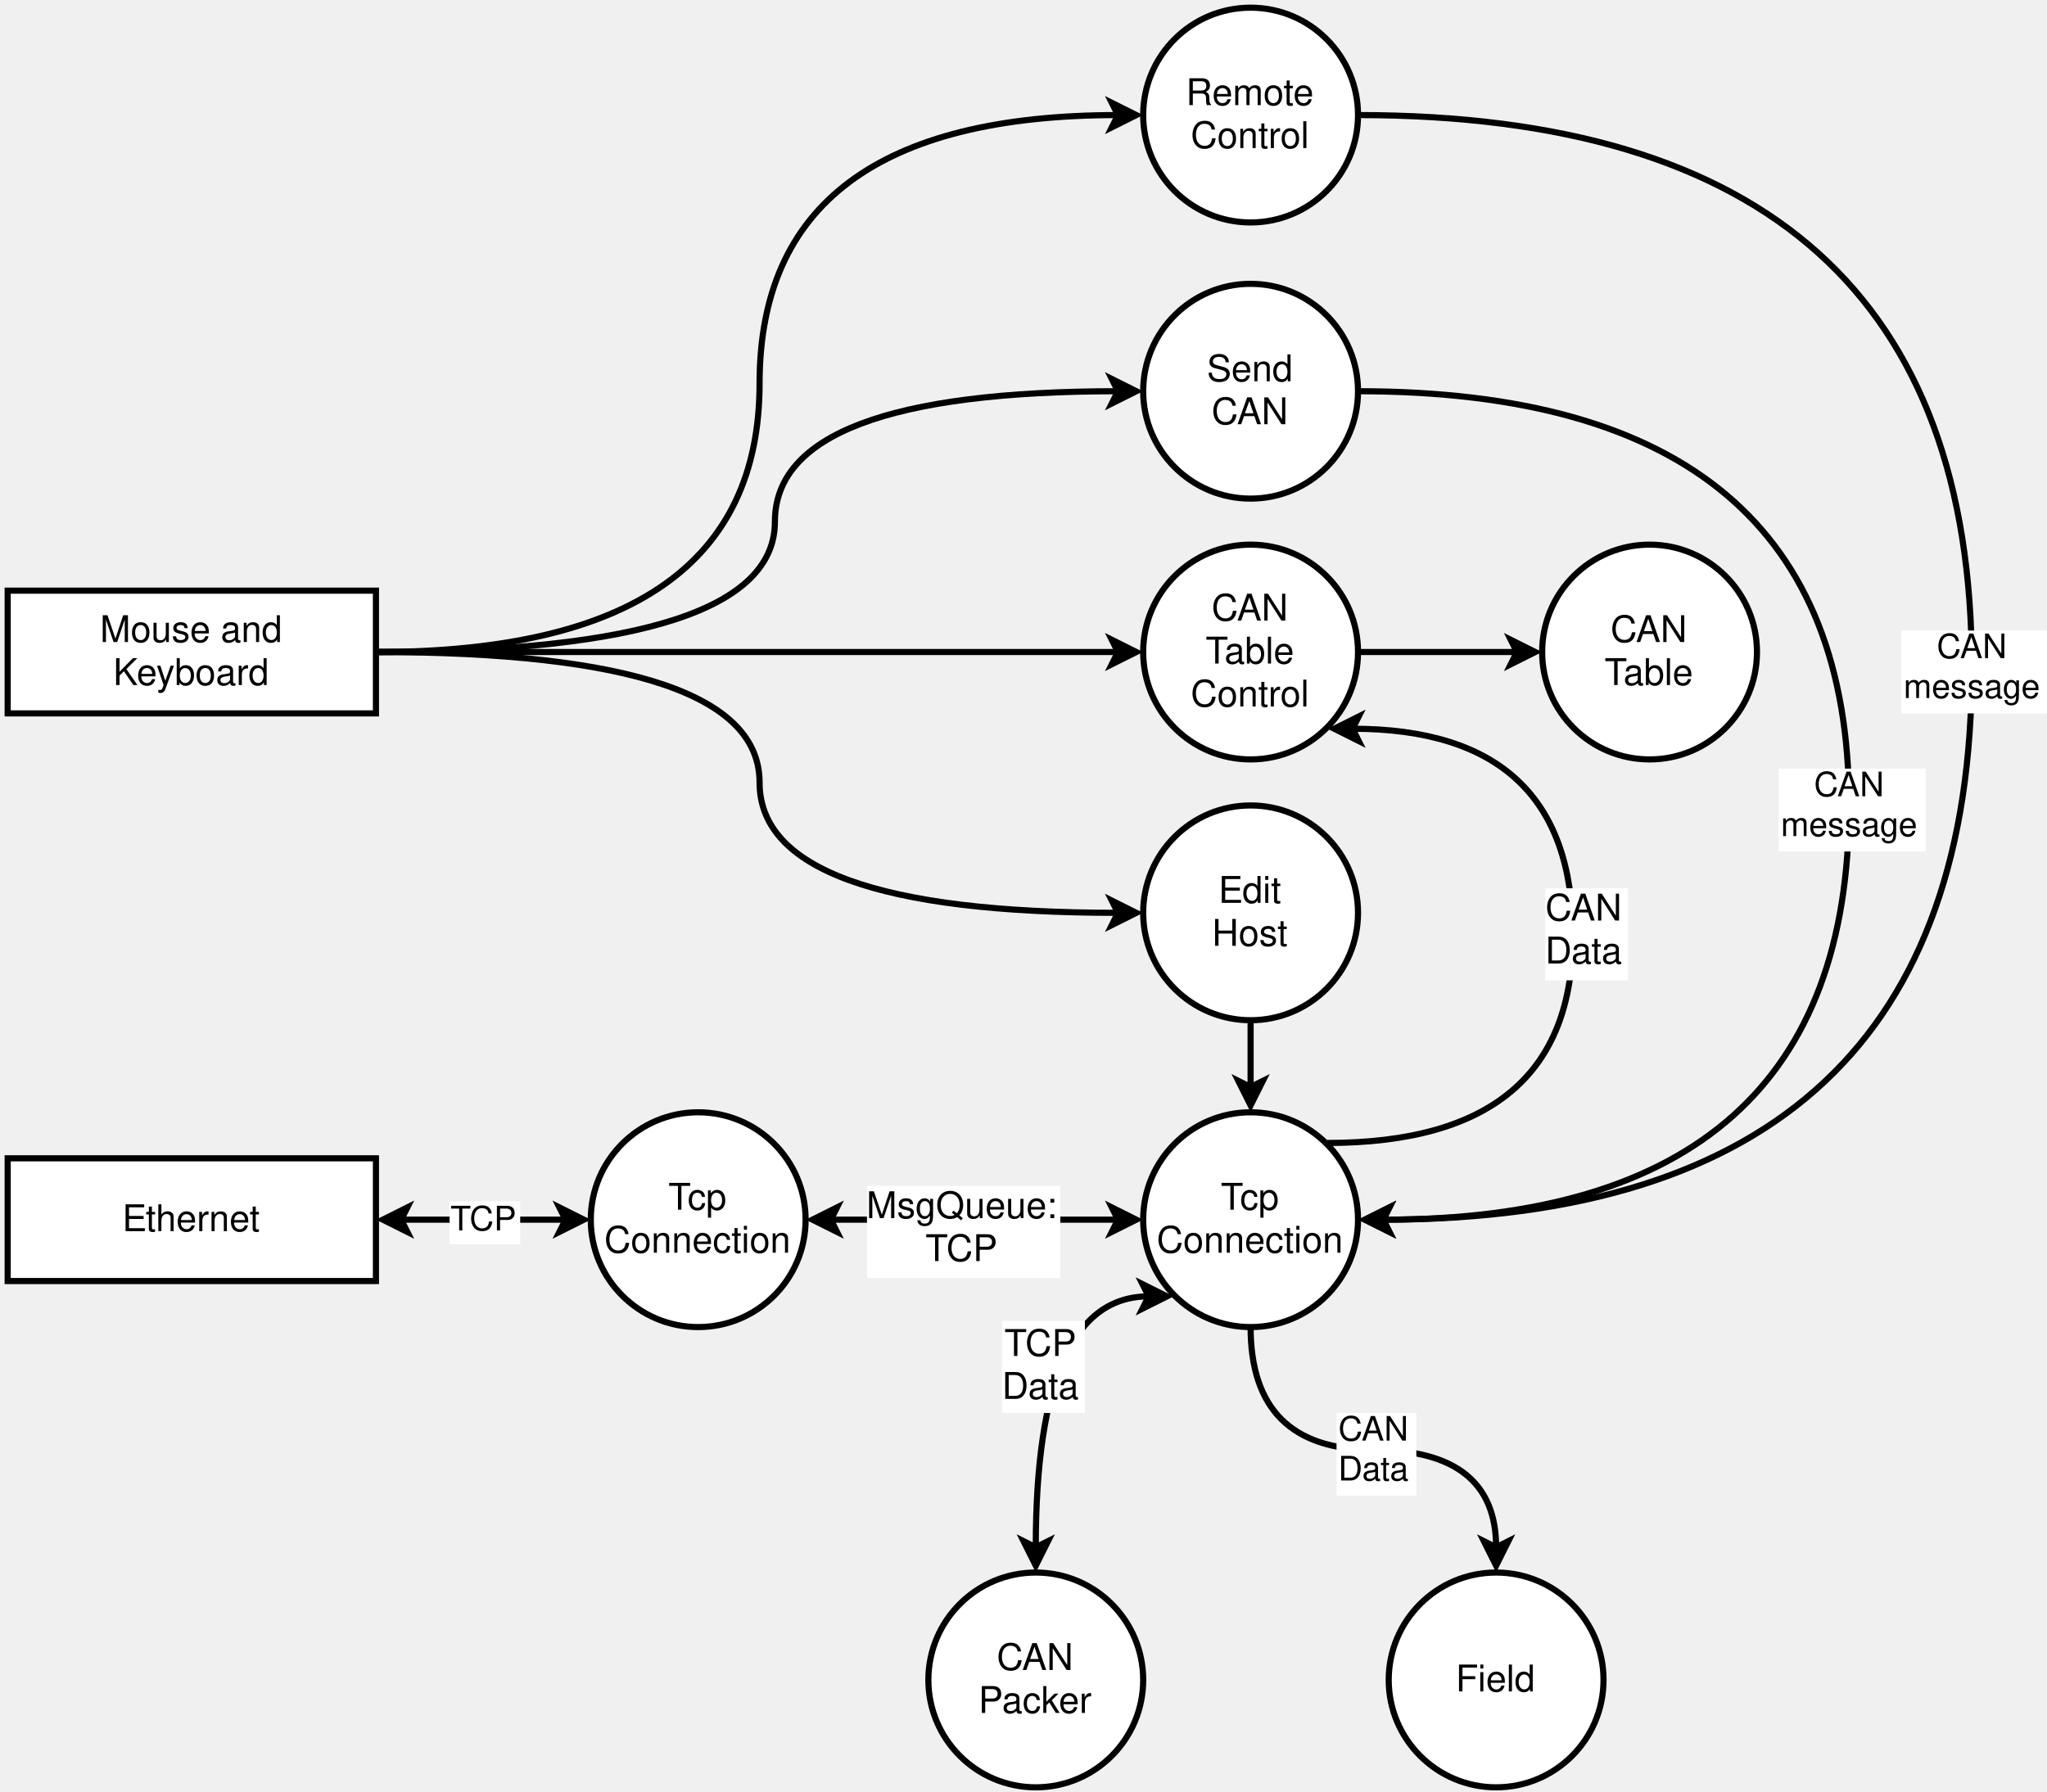
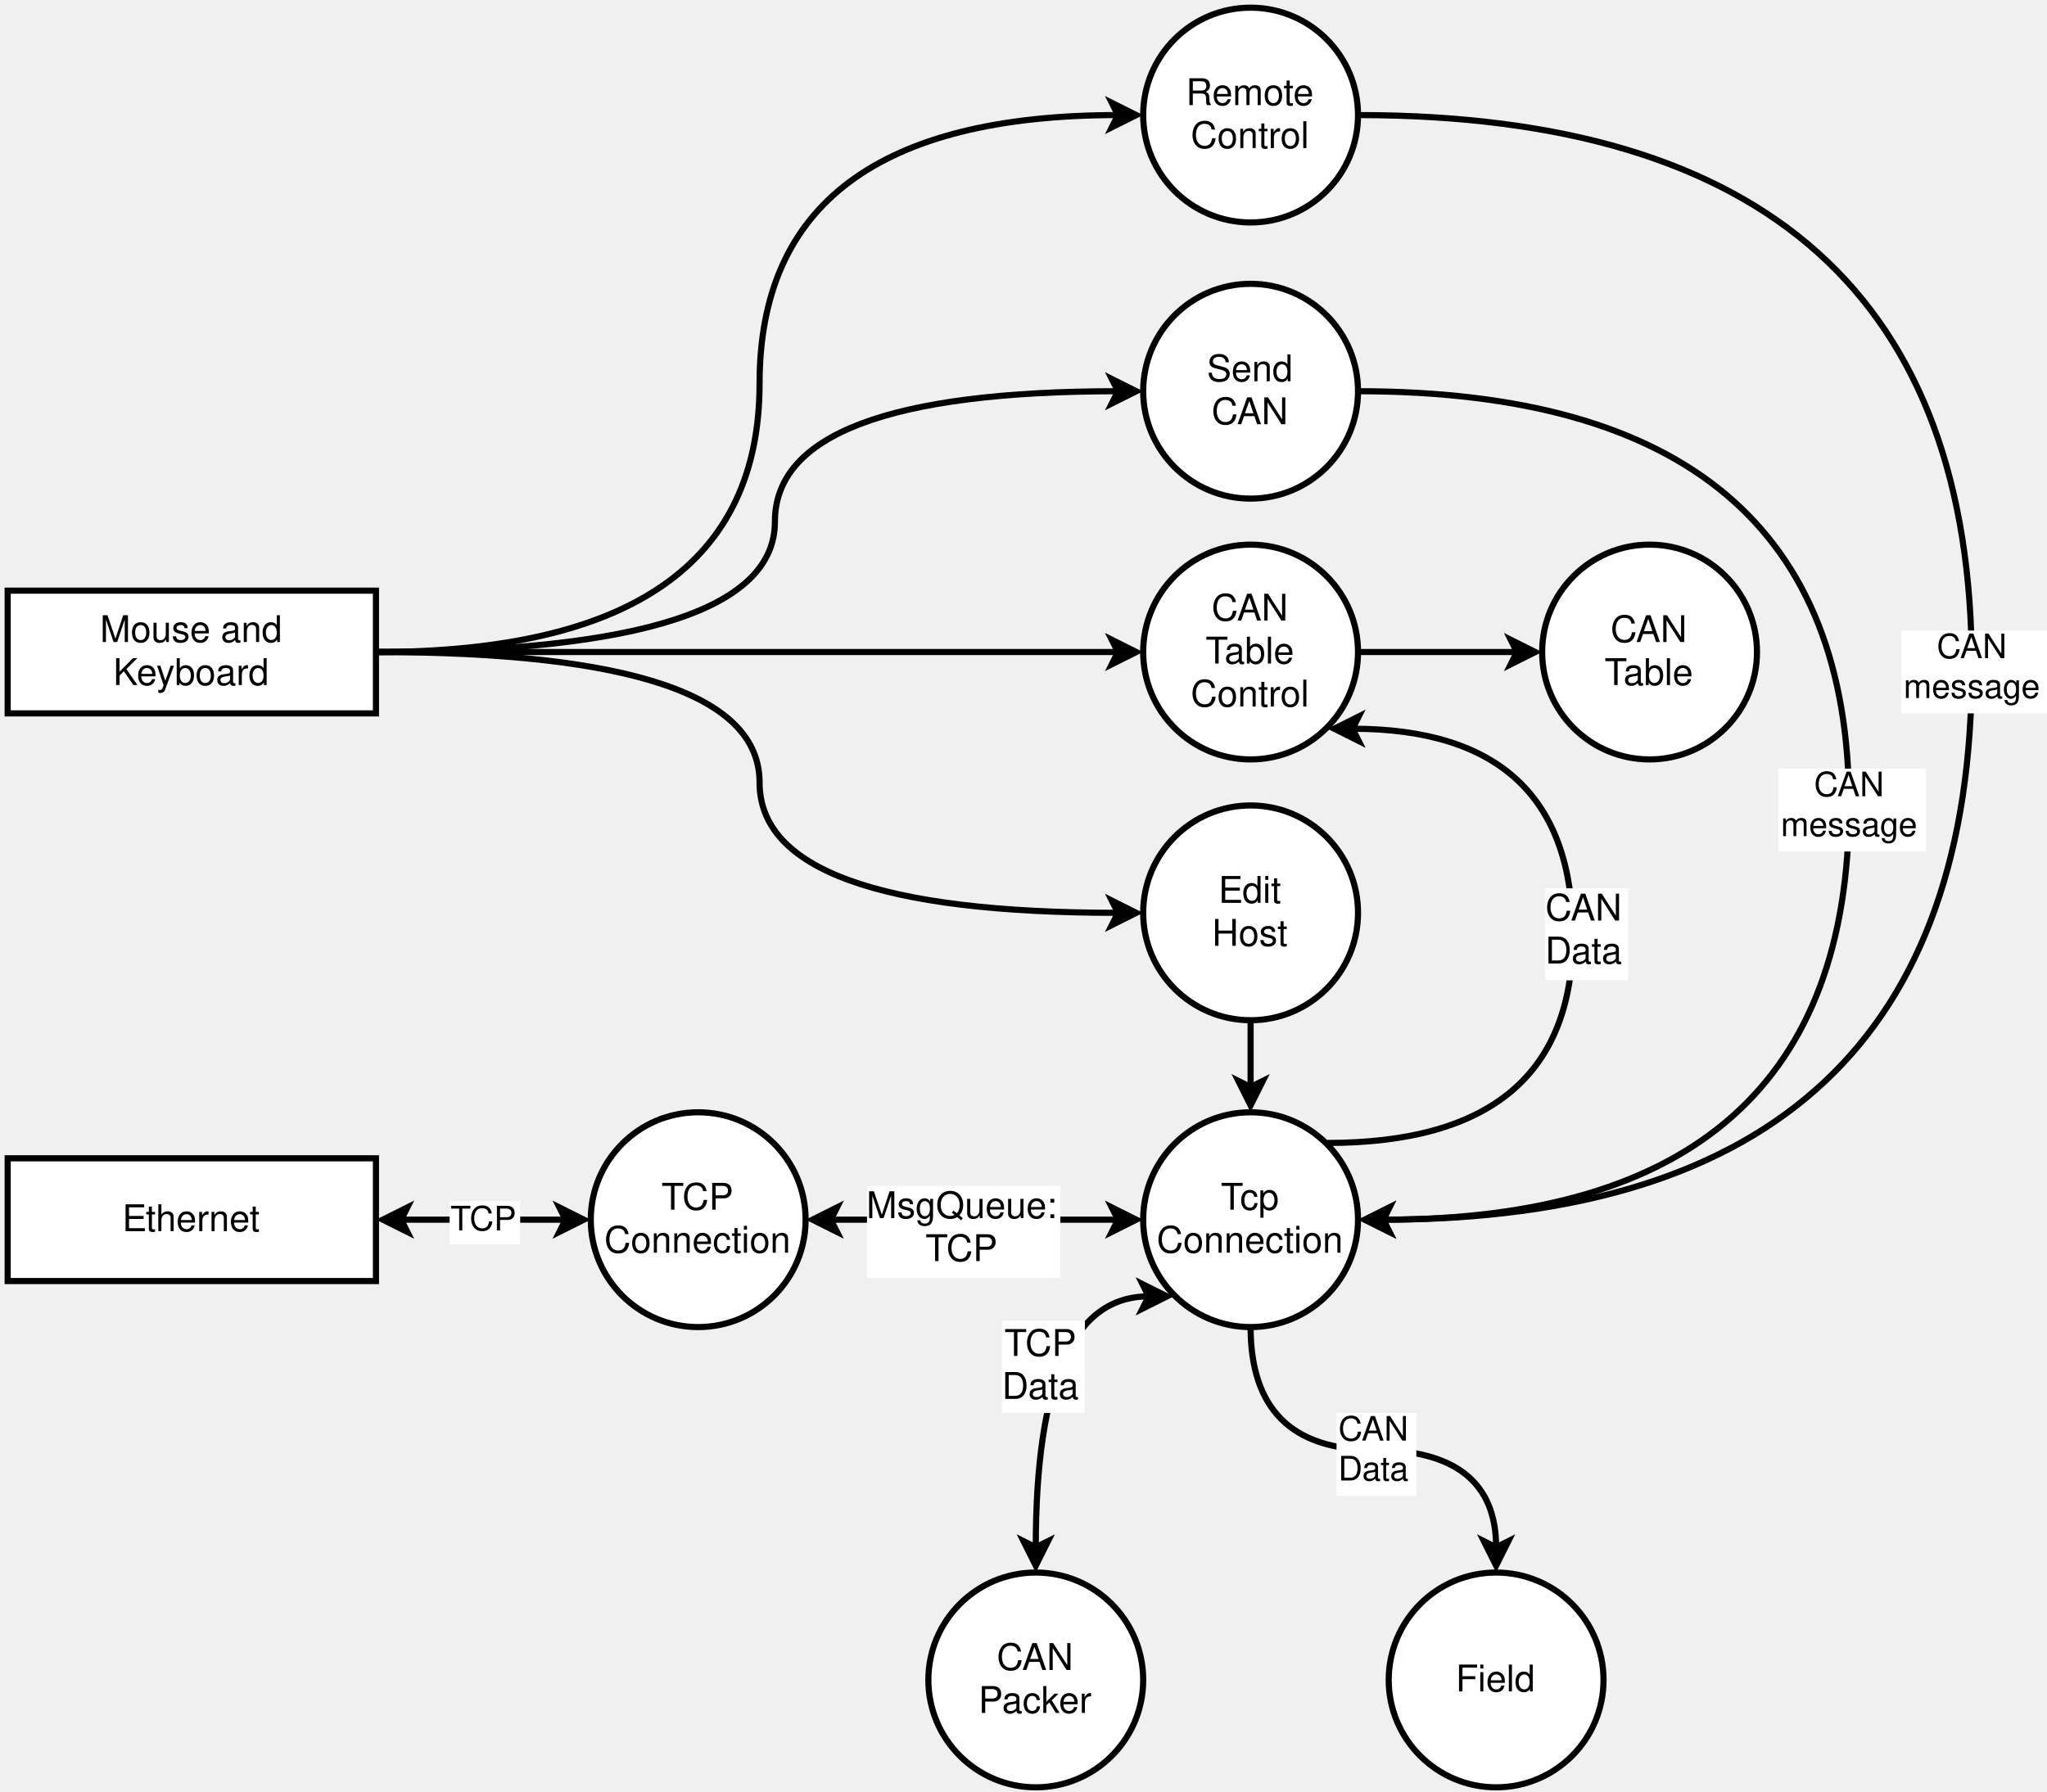
<svg xmlns="http://www.w3.org/2000/svg" width="667px" height="584px" version="1.1">
  <defs />
  <g transform="translate(0.5,0.5)">
    <rect x="2" y="377" width="120" height="40" fill="#ffffff" stroke="#000000" stroke-width="2" pointer-events="none" />
    <g fill="#000000" font-family="Helvetica" text-anchor="middle" font-size="12px">
      <text x="61.75" y="400.75">Ethernet</text>
    </g>
    <ellipse cx="227" cy="397" rx="35" ry="35" fill="#ffffff" stroke="#000000" stroke-width="2" pointer-events="none" />
    <g fill="#000000" font-family="Helvetica" text-anchor="middle" font-size="12px">
-       <text x="226.75" y="393.75">Tcp</text>
+       <text x="226.75" y="393.75">TCP</text>
      <text x="226.75" y="407.75">Connection</text>
    </g>
    <path d="M 130.24 397 L 183.76 397" fill="none" stroke="#000000" stroke-width="2" stroke-miterlimit="10" pointer-events="none" />
    <path d="M 124.24 397 L 132.24 393 L 130.24 397 L 132.24 401 Z" fill="#000000" stroke="#000000" stroke-width="2" stroke-miterlimit="10" pointer-events="none" />
    <path d="M 189.76 397 L 181.76 401 L 183.76 397 L 181.76 393 Z" fill="#000000" stroke="#000000" stroke-width="2" stroke-miterlimit="10" pointer-events="none" />
    <g fill="#000000" font-family="Helvetica" text-anchor="middle" font-size="11px">
      <rect fill="#ffffff" stroke="none" x="146" y="391" width="23" height="14" stroke-width="0" />
      <text x="157" y="400.5">TCP</text>
    </g>
    <rect x="2" y="192" width="120" height="40" fill="#ffffff" stroke="#000000" stroke-width="2" pointer-events="none" />
    <g fill="#000000" font-family="Helvetica" text-anchor="middle" font-size="12px">
      <text x="61.75" y="208.75">Mouse and</text>
      <text x="61.75" y="222.75">Keyboard</text>
    </g>
    <ellipse cx="407" cy="397" rx="35" ry="35" fill="#ffffff" stroke="#000000" stroke-width="2" pointer-events="none" />
    <g fill="#000000" font-family="Helvetica" text-anchor="middle" font-size="12px">
      <text x="406.75" y="393.75">Tcp</text>
      <text x="406.75" y="407.75">Connection</text>
    </g>
    <ellipse cx="537" cy="212" rx="35" ry="35" fill="#ffffff" stroke="#000000" stroke-width="2" pointer-events="none" />
    <g fill="#000000" font-family="Helvetica" text-anchor="middle" font-size="12px">
      <text x="536.75" y="208.75">CAN</text>
      <text x="536.75" y="222.75">Table</text>
    </g>
    <ellipse cx="487" cy="547" rx="35" ry="35" fill="#ffffff" stroke="#000000" stroke-width="2" pointer-events="none" />
    <g fill="#000000" font-family="Helvetica" text-anchor="middle" font-size="12px">
      <text x="486.75" y="550.75">Field</text>
    </g>
    <ellipse cx="407" cy="297" rx="35" ry="35" fill="#ffffff" stroke="#000000" stroke-width="2" pointer-events="none" />
    <g fill="#000000" font-family="Helvetica" text-anchor="middle" font-size="12px">
      <text x="406.75" y="293.75">Edit</text>
      <text x="406.75" y="307.75">Host</text>
    </g>
    <ellipse cx="407" cy="37" rx="35" ry="35" fill="#ffffff" stroke="#000000" stroke-width="2" pointer-events="none" />
    <g fill="#000000" font-family="Helvetica" text-anchor="middle" font-size="12px">
      <text x="406.75" y="33.75">Remote</text>
      <text x="406.75" y="47.75">Control</text>
    </g>
    <path d="M 270.24 397 L 363.76 397" fill="none" stroke="#000000" stroke-width="2" stroke-miterlimit="10" pointer-events="none" />
    <path d="M 264.24 397 L 272.24 393 L 270.24 397 L 272.24 401 Z" fill="#000000" stroke="#000000" stroke-width="2" stroke-miterlimit="10" pointer-events="none" />
    <path d="M 369.76 397 L 361.76 401 L 363.76 397 L 361.76 393 Z" fill="#000000" stroke="#000000" stroke-width="2" stroke-miterlimit="10" pointer-events="none" />
    <g fill="#000000" font-family="Helvetica" text-anchor="middle" font-size="12px">
      <rect fill="#ffffff" stroke="none" x="282" y="386" width="63" height="30" stroke-width="0" />
      <text x="312.79" y="396.5">MsgQueue:</text>
      <text x="312.79" y="410.5">TCP</text>
    </g>
    <ellipse cx="407" cy="212" rx="35" ry="35" fill="#ffffff" stroke="#000000" stroke-width="2" pointer-events="none" />
    <g fill="#000000" font-family="Helvetica" text-anchor="middle" font-size="12px">
      <text x="406.75" y="201.75">CAN</text>
      <text x="406.75" y="215.75">Table</text>
      <text x="406.75" y="229.75">Control</text>
    </g>
    <ellipse cx="407" cy="127" rx="35" ry="35" fill="#ffffff" stroke="#000000" stroke-width="2" pointer-events="none" />
    <g fill="#000000" font-family="Helvetica" text-anchor="middle" font-size="12px">
      <text x="406.75" y="123.75">Send</text>
      <text x="406.75" y="137.75">CAN</text>
    </g>
    <ellipse cx="337" cy="547" rx="35" ry="35" fill="#ffffff" stroke="#000000" stroke-width="2" pointer-events="none" />
    <g fill="#000000" font-family="Helvetica" text-anchor="middle" font-size="12px">
      <text x="336.75" y="543.75">CAN</text>
      <text x="336.75" y="557.75">Packer</text>
    </g>
    <path d="M 373.76 422 Q 337 422 337 503.76" fill="none" stroke="#000000" stroke-width="2" stroke-miterlimit="10" pointer-events="none" />
    <path d="M 379.76 422 L 371.76 426 L 373.76 422 L 371.76 418 Z" fill="#000000" stroke="#000000" stroke-width="2" stroke-miterlimit="10" pointer-events="none" />
    <path d="M 337 509.76 L 333 501.76 L 337 503.76 L 341 501.76 Z" fill="#000000" stroke="#000000" stroke-width="2" stroke-miterlimit="10" pointer-events="none" />
    <g fill="#000000" font-family="Helvetica" text-anchor="middle" font-size="12px">
      <rect fill="#ffffff" stroke="none" x="326" y="430" width="27" height="30" stroke-width="0" />
      <text x="338.5" y="441.41">TCP</text>
      <text x="338.5" y="455.41">Data</text>
    </g>
    <path d="M 407 432 Q 407 472 447 472 Q 487 472 487 503.76" fill="none" stroke="#000000" stroke-width="2" stroke-miterlimit="10" pointer-events="none" />
    <path d="M 487 509.76 L 483 501.76 L 487 503.76 L 491 501.76 Z" fill="#000000" stroke="#000000" stroke-width="2" stroke-miterlimit="10" pointer-events="none" />
    <g fill="#000000" font-family="Helvetica" text-anchor="middle" font-size="11px">
      <rect fill="#ffffff" stroke="none" x="435" y="460" width="26" height="27" stroke-width="0" />
      <text x="447" y="469">CAN</text>
      <text x="447" y="482">Data</text>
    </g>
    <path d="M 407 332 Q 407 332 407 353.76" fill="none" stroke="#000000" stroke-width="2" stroke-miterlimit="10" pointer-events="none" />
    <path d="M 407 359.76 L 403 351.76 L 407 353.76 L 411 351.76 Z" fill="#000000" stroke="#000000" stroke-width="2" stroke-miterlimit="10" pointer-events="none" />
    <path d="M 432 372 Q 512 372 512 304.5 Q 512 237 440.24 237" fill="none" stroke="#000000" stroke-width="2" stroke-miterlimit="10" pointer-events="none" />
    <path d="M 434.24 237 L 442.24 233 L 440.24 237 L 442.24 241 Z" fill="#000000" stroke="#000000" stroke-width="2" stroke-miterlimit="10" pointer-events="none" />
    <g fill="#000000" font-family="Helvetica" text-anchor="middle" font-size="12px">
      <rect fill="#ffffff" stroke="none" x="503" y="289" width="27" height="30" stroke-width="0" />
      <text x="515.5" y="299.51">CAN</text>
      <text x="515.5" y="313.51">Data</text>
    </g>
    <path d="M 442 212 Q 442 212 493.76 212" fill="none" stroke="#000000" stroke-width="2" stroke-miterlimit="10" pointer-events="none" />
    <path d="M 499.76 212 L 491.76 216 L 493.76 212 L 491.76 208 Z" fill="#000000" stroke="#000000" stroke-width="2" stroke-miterlimit="10" pointer-events="none" />
    <path d="M 442 127 Q 602 127 602 262 Q 602 397 450.24 397" fill="none" stroke="#000000" stroke-width="2" stroke-miterlimit="10" pointer-events="none" />
    <path d="M 444.24 397 L 452.24 393 L 450.24 397 L 452.24 401 Z" fill="#000000" stroke="#000000" stroke-width="2" stroke-miterlimit="10" pointer-events="none" />
    <g fill="#000000" font-family="Helvetica" text-anchor="middle" font-size="11px">
      <rect fill="#ffffff" stroke="none" x="579" y="250" width="48" height="27" stroke-width="0" />
      <text x="602" y="259">CAN</text>
      <text x="602" y="272">message</text>
    </g>
    <path d="M 122 212 Q 252 212 252 169.5 Q 252 127 363.76 127" fill="none" stroke="#000000" stroke-width="2" stroke-miterlimit="10" pointer-events="none" />
    <path d="M 369.76 127 L 361.76 131 L 363.76 127 L 361.76 123 Z" fill="#000000" stroke="#000000" stroke-width="2" stroke-miterlimit="10" pointer-events="none" />
    <path d="M 122 212 Q 122 212 363.76 212" fill="none" stroke="#000000" stroke-width="2" stroke-miterlimit="10" pointer-events="none" />
    <path d="M 369.76 212 L 361.76 216 L 363.76 212 L 361.76 208 Z" fill="#000000" stroke="#000000" stroke-width="2" stroke-miterlimit="10" pointer-events="none" />
    <path d="M 122 212 Q 247 212 247 254.5 Q 247 297 363.76 297" fill="none" stroke="#000000" stroke-width="2" stroke-miterlimit="10" pointer-events="none" />
    <path d="M 369.76 297 L 361.76 301 L 363.76 297 L 361.76 293 Z" fill="#000000" stroke="#000000" stroke-width="2" stroke-miterlimit="10" pointer-events="none" />
    <path d="M 122 212 Q 247 212 247 124.5 Q 247 37 363.76 37" fill="none" stroke="#000000" stroke-width="2" stroke-miterlimit="10" pointer-events="none" />
    <path d="M 369.76 37 L 361.76 41 L 363.76 37 L 361.76 33 Z" fill="#000000" stroke="#000000" stroke-width="2" stroke-miterlimit="10" pointer-events="none" />
    <path d="M 442 37 Q 642 37 642 217 Q 642 397 450.24 397" fill="none" stroke="#000000" stroke-width="2" stroke-miterlimit="10" pointer-events="none" />
    <path d="M 444.24 397 L 452.24 393 L 450.24 397 L 452.24 401 Z" fill="#000000" stroke="#000000" stroke-width="2" stroke-miterlimit="10" pointer-events="none" />
    <g fill="#000000" font-family="Helvetica" text-anchor="middle" font-size="11px">
      <rect fill="#ffffff" stroke="none" x="619" y="205" width="48" height="27" stroke-width="0" />
      <text x="642" y="214">CAN</text>
      <text x="642" y="227">message</text>
    </g>
  </g>
</svg>
